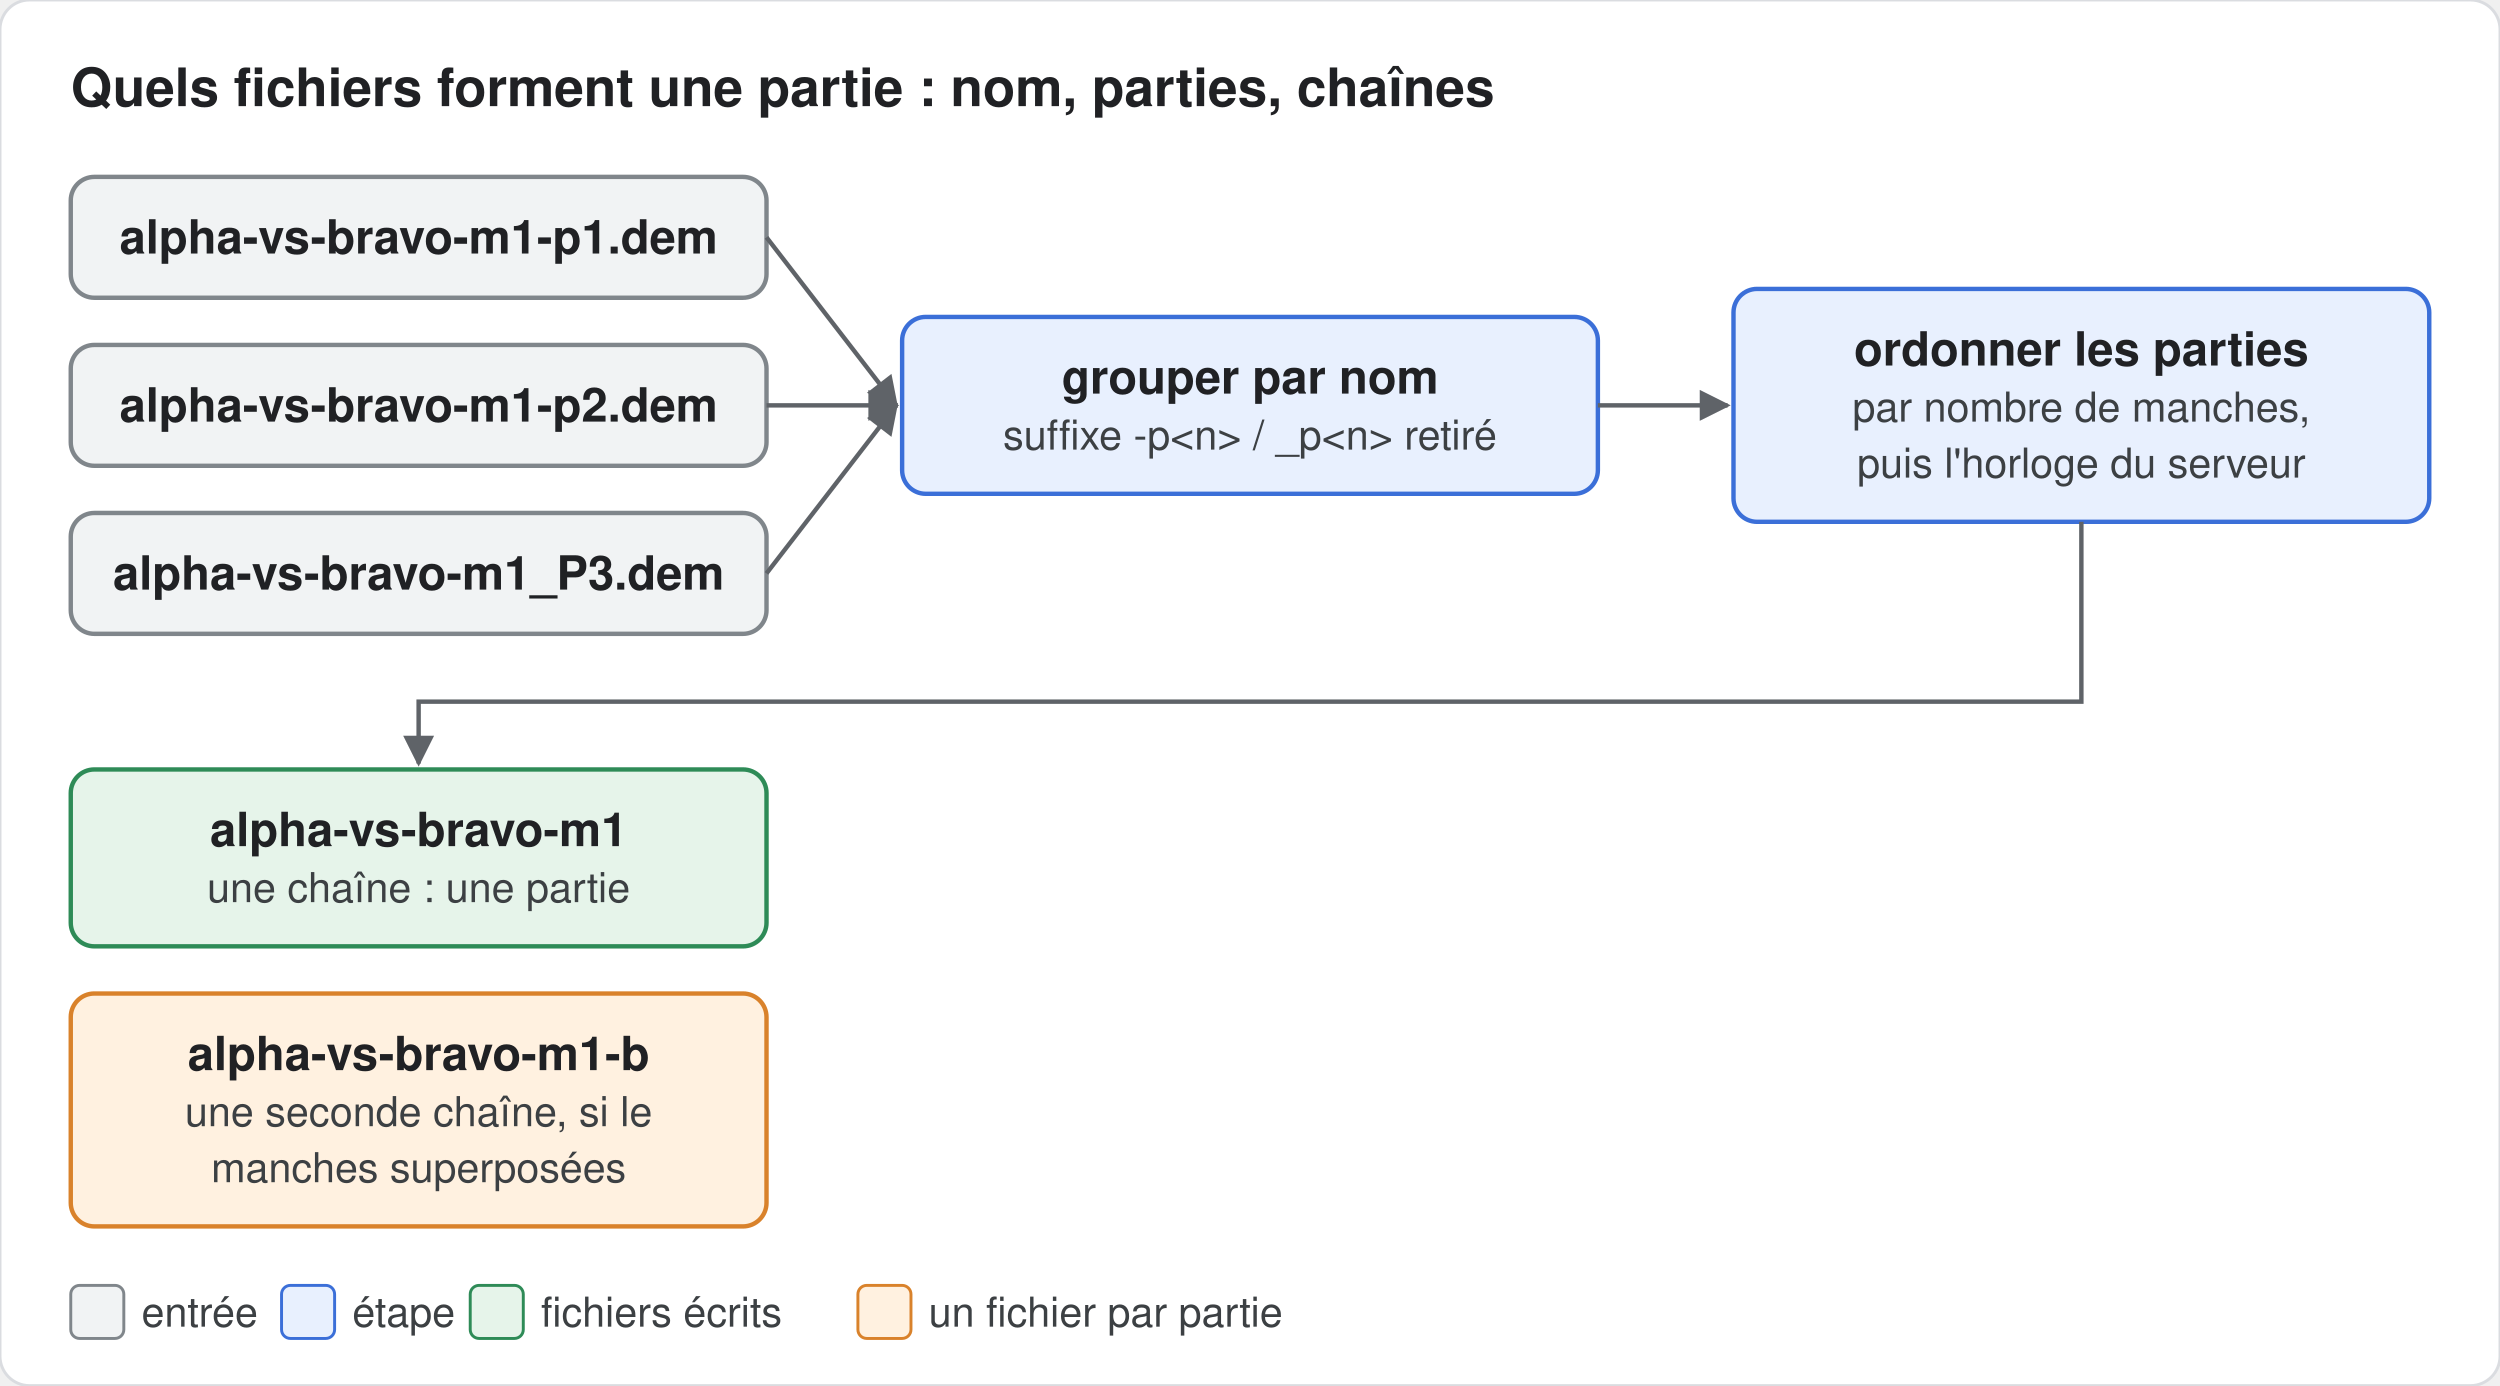
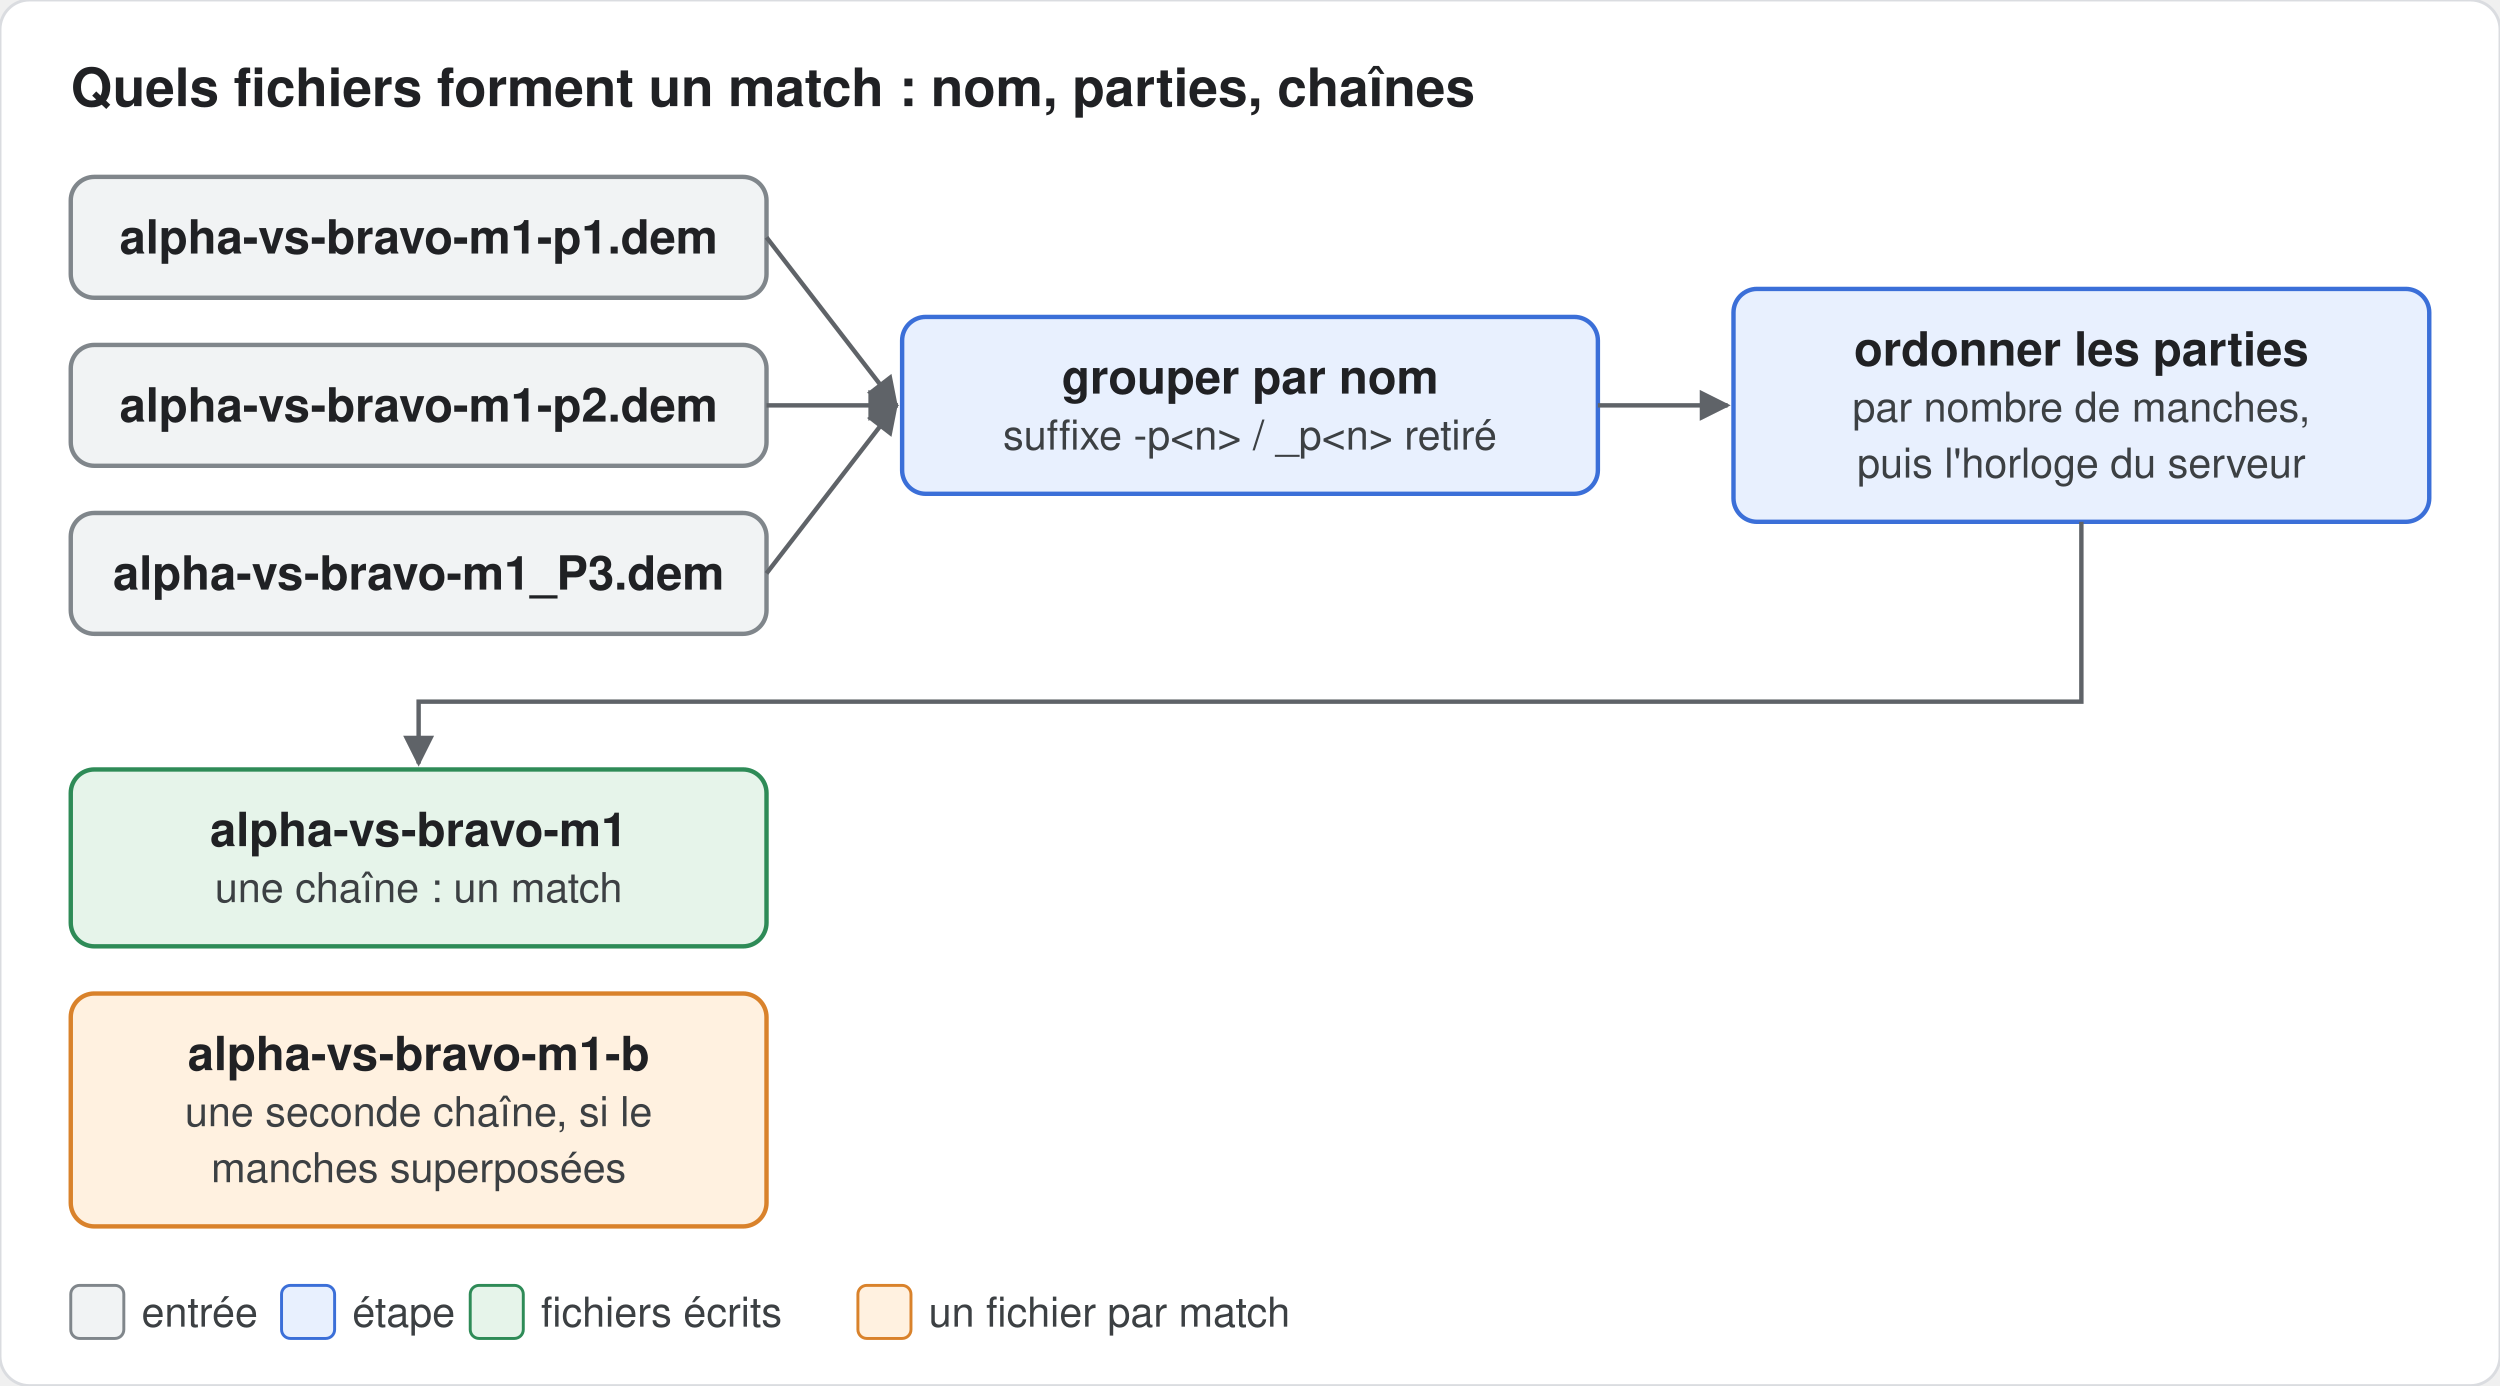
<svg xmlns="http://www.w3.org/2000/svg" width="848" height="470" viewBox="0 0 848 470" font-family="Segoe UI,Helvetica,Arial,sans-serif" role="img" aria-label="Which files are one match: name, parts, chains">
  <defs>
    <marker id="a" viewBox="0 0 10 10" refX="9" refY="5" markerWidth="7" markerHeight="7" orient="auto">
      <path d="M0,0 L10,5 L0,10 z" fill="#5f6368" />
    </marker>
  </defs>
  <rect width="848" height="470" rx="10" fill="#ffffff" stroke="#dadce0" />
-   <text x="24" y="36" font-size="18" font-weight="600" fill="#202124">Quels fichiers forment une partie : nom, parties, chaînes</text>
+   <text x="24" y="36" font-size="18" font-weight="600" fill="#202124">Quels fichiers forment un match : nom, parties, chaînes</text>
  <rect x="24" y="60.0" width="236" height="41" rx="8" fill="#f1f3f4" stroke="#80868b" stroke-width="1.5" />
  <text x="142.0" y="86.0" text-anchor="middle" font-weight="600" font-size="16" fill="#202124">alpha-vs-bravo-m1-p1.dem</text>
  <rect x="24" y="117.0" width="236" height="41" rx="8" fill="#f1f3f4" stroke="#80868b" stroke-width="1.5" />
  <text x="142.0" y="143.0" text-anchor="middle" font-weight="600" font-size="16" fill="#202124">alpha-vs-bravo-m1-p2.dem</text>
  <rect x="24" y="174.0" width="236" height="41" rx="8" fill="#f1f3f4" stroke="#80868b" stroke-width="1.5" />
  <text x="142.0" y="200.0" text-anchor="middle" font-weight="600" font-size="16" fill="#202124">alpha-vs-bravo-m1_P3.dem</text>
  <rect x="306" y="107.5" width="236" height="60" rx="8" fill="#e8f0fe" stroke="#3b6fd8" stroke-width="1.5" />
  <text x="424.0" y="133.5" text-anchor="middle" font-weight="600" font-size="16" fill="#202124">grouper par nom</text>
  <text x="424.0" y="152.5" text-anchor="middle" font-size="14" fill="#3c4043">suffixe -p&lt;n&gt; / _p&lt;n&gt; retiré</text>
  <rect x="588" y="98.0" width="236" height="79" rx="8" fill="#e8f0fe" stroke="#3b6fd8" stroke-width="1.5" />
  <text x="706.0" y="124.0" text-anchor="middle" font-weight="600" font-size="16" fill="#202124">ordonner les parties</text>
  <text x="706.0" y="143.0" text-anchor="middle" font-size="14" fill="#3c4043">par nombre de manches,</text>
  <text x="706.0" y="162.0" text-anchor="middle" font-size="14" fill="#3c4043">puis l'horloge du serveur</text>
  <line x1="260" y1="80.5" x2="304" y2="137.5" stroke="#5f6368" stroke-width="1.5" marker-end="url(#a)" />
  <line x1="260" y1="137.5" x2="304" y2="137.5" stroke="#5f6368" stroke-width="1.5" marker-end="url(#a)" />
  <line x1="260" y1="194.5" x2="304" y2="137.5" stroke="#5f6368" stroke-width="1.5" marker-end="url(#a)" />
  <line x1="542" y1="137.5" x2="586" y2="137.5" stroke="#5f6368" stroke-width="1.5" marker-end="url(#a)" />
  <path d="M706.0,177.0 V238.0 H142.0 V259.0" fill="none" stroke="#5f6368" stroke-width="1.5" marker-end="url(#a)" />
  <rect x="24" y="261.0" width="236" height="60" rx="8" fill="#e6f4ea" stroke="#2e8b57" stroke-width="1.5" />
  <text x="142.0" y="287.0" text-anchor="middle" font-weight="600" font-size="16" fill="#202124">alpha-vs-bravo-m1</text>
-   <text x="142.0" y="306.0" text-anchor="middle" font-size="14" fill="#3c4043">une chaîne : une partie</text>
+   <text x="142.0" y="306.0" text-anchor="middle" font-size="14" fill="#3c4043">une chaîne : un match</text>
  <rect x="24" y="337.0" width="236" height="79" rx="8" fill="#fff1e0" stroke="#d9822b" stroke-width="1.5" />
  <text x="142.0" y="363.0" text-anchor="middle" font-weight="600" font-size="16" fill="#202124">alpha-vs-bravo-m1-b</text>
  <text x="142.0" y="382.0" text-anchor="middle" font-size="14" fill="#3c4043">une seconde chaîne, si le</text>
  <text x="142.0" y="401.0" text-anchor="middle" font-size="14" fill="#3c4043">manches superposées</text>
  <rect x="24" y="436" width="18" height="18" rx="3" fill="#f1f3f4" stroke="#80868b" />
  <text x="48" y="450" font-size="14" fill="#3c4043">entrée</text>
  <rect x="95.5" y="436" width="18" height="18" rx="3" fill="#e8f0fe" stroke="#3b6fd8" />
  <text x="119.5" y="450" font-size="14" fill="#3c4043">étape</text>
  <rect x="159.5" y="436" width="18" height="18" rx="3" fill="#e6f4ea" stroke="#2e8b57" />
  <text x="183.5" y="450" font-size="14" fill="#3c4043">fichiers écrits</text>
  <rect x="291.0" y="436" width="18" height="18" rx="3" fill="#fff1e0" stroke="#d9822b" />
-   <text x="315.0" y="450" font-size="14" fill="#3c4043">un fichier par partie</text>
+   <text x="315.0" y="450" font-size="14" fill="#3c4043">un fichier par match</text>
</svg>
